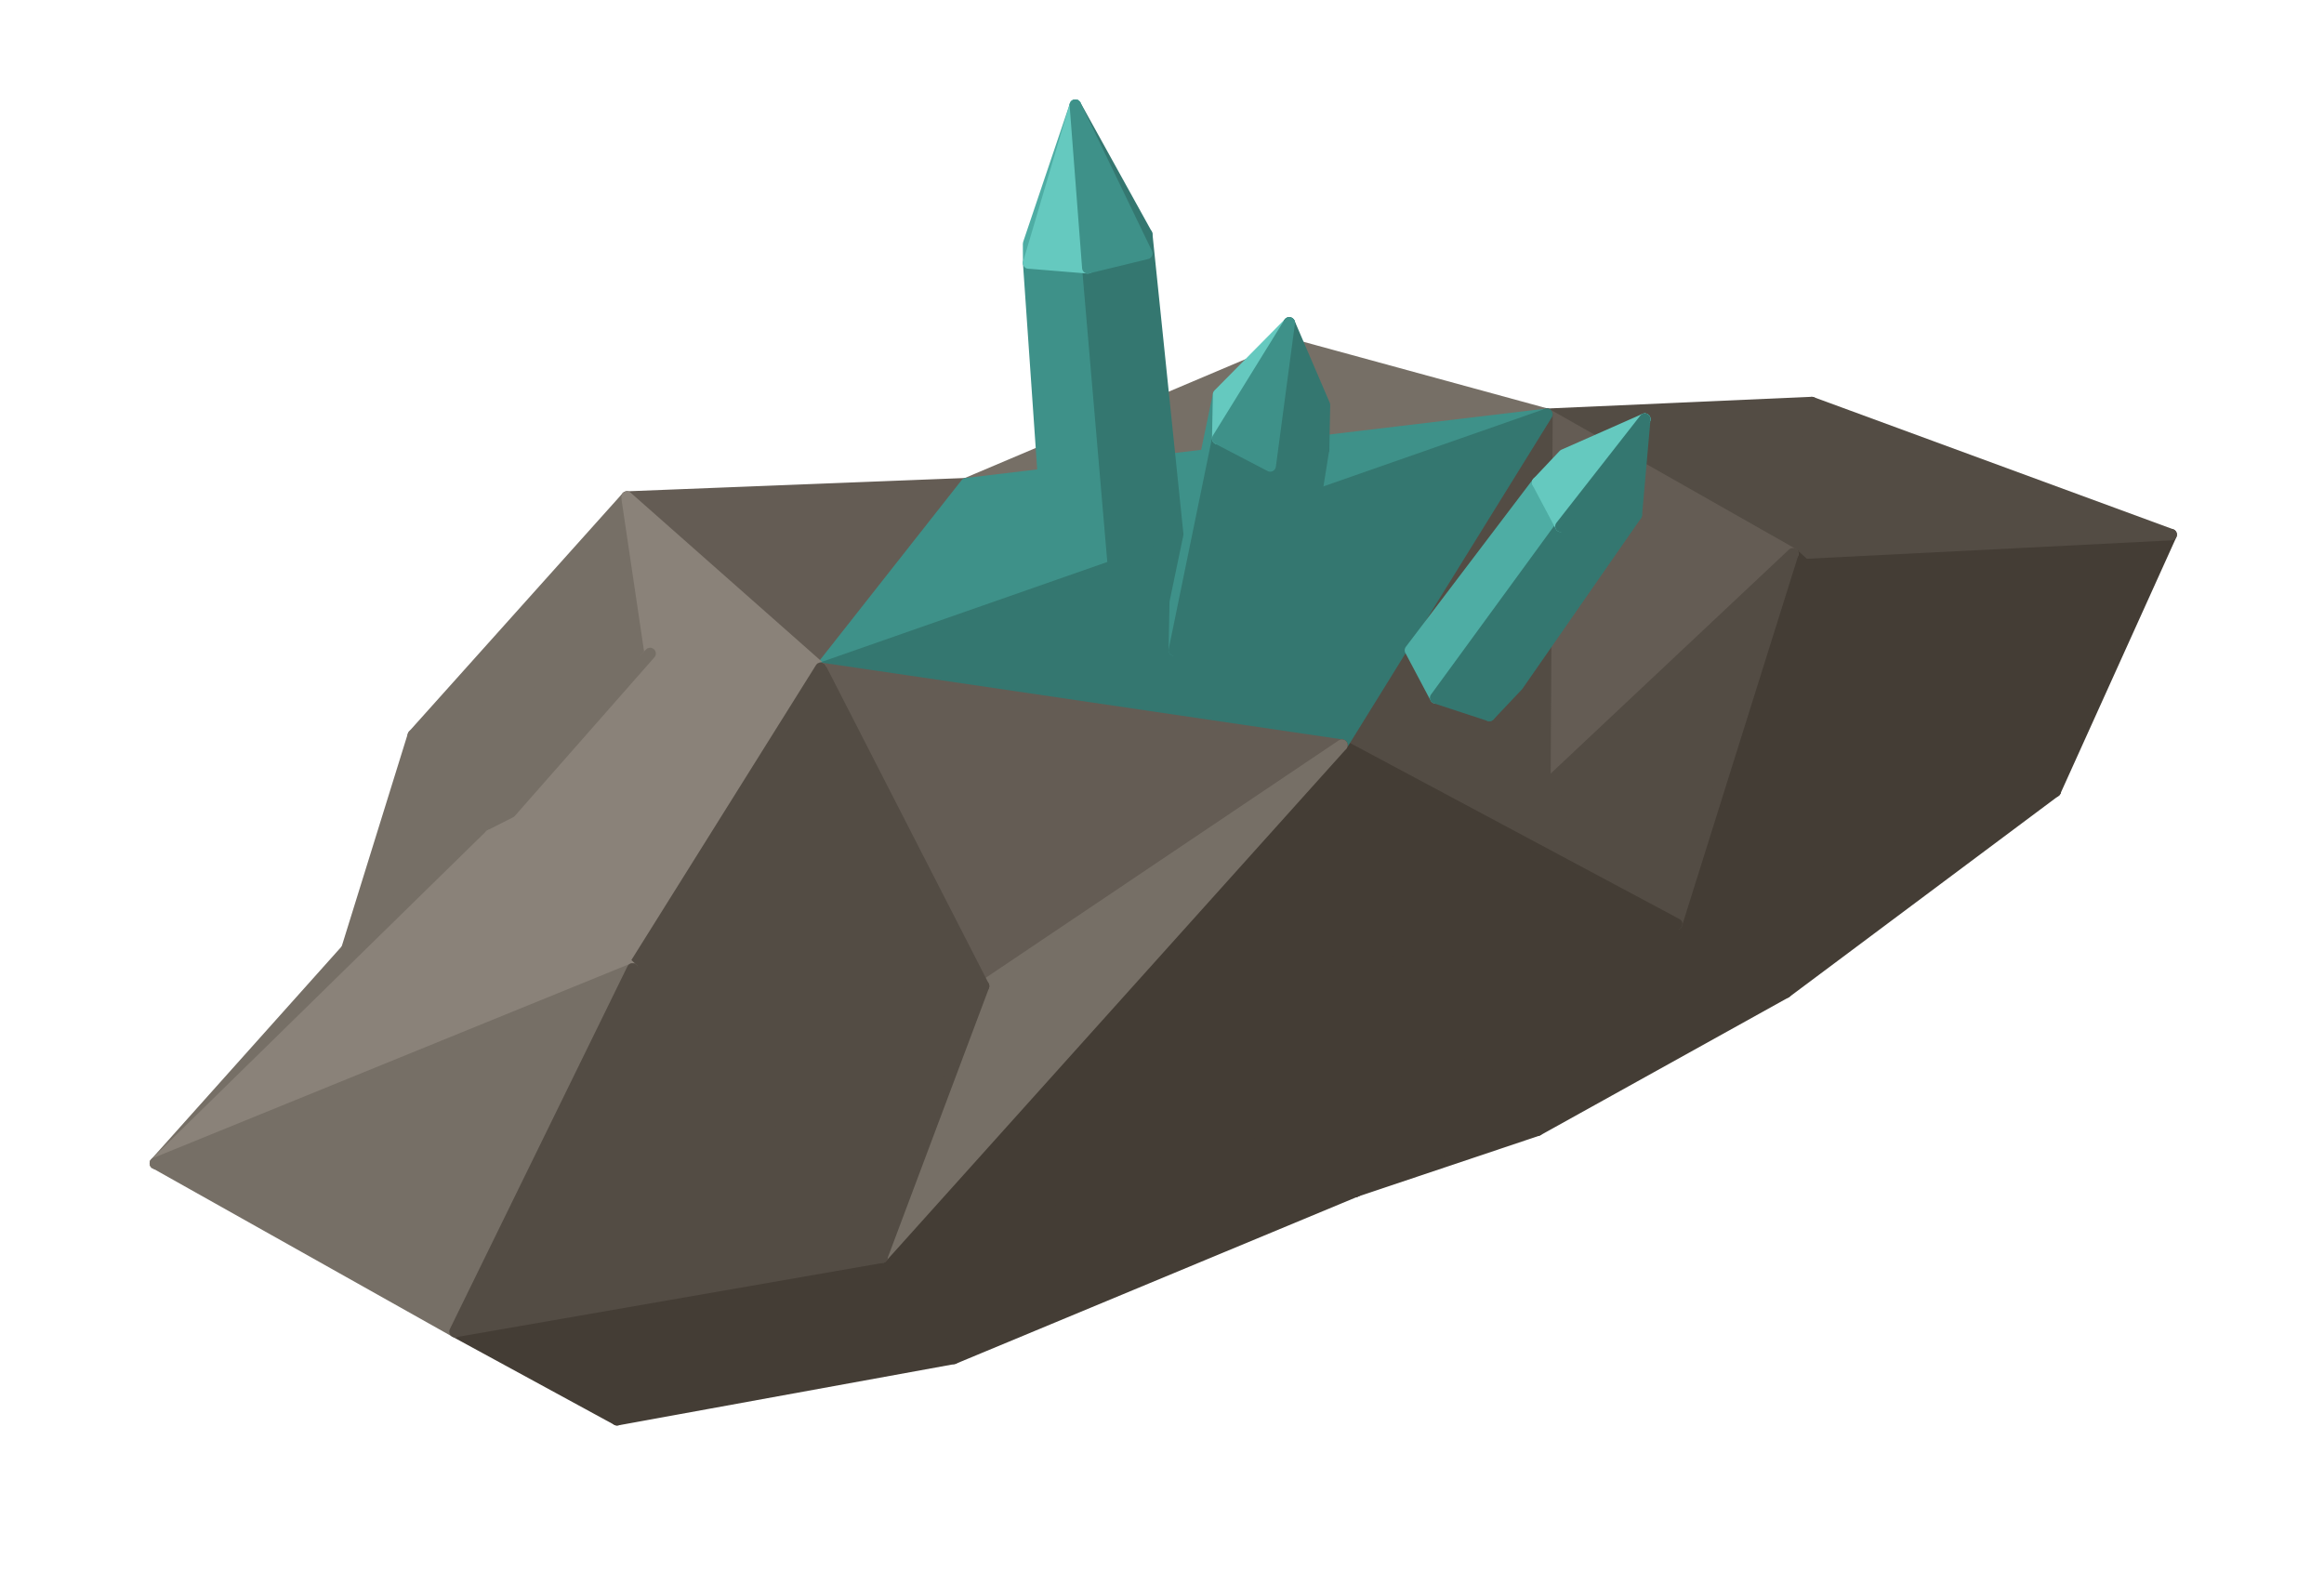
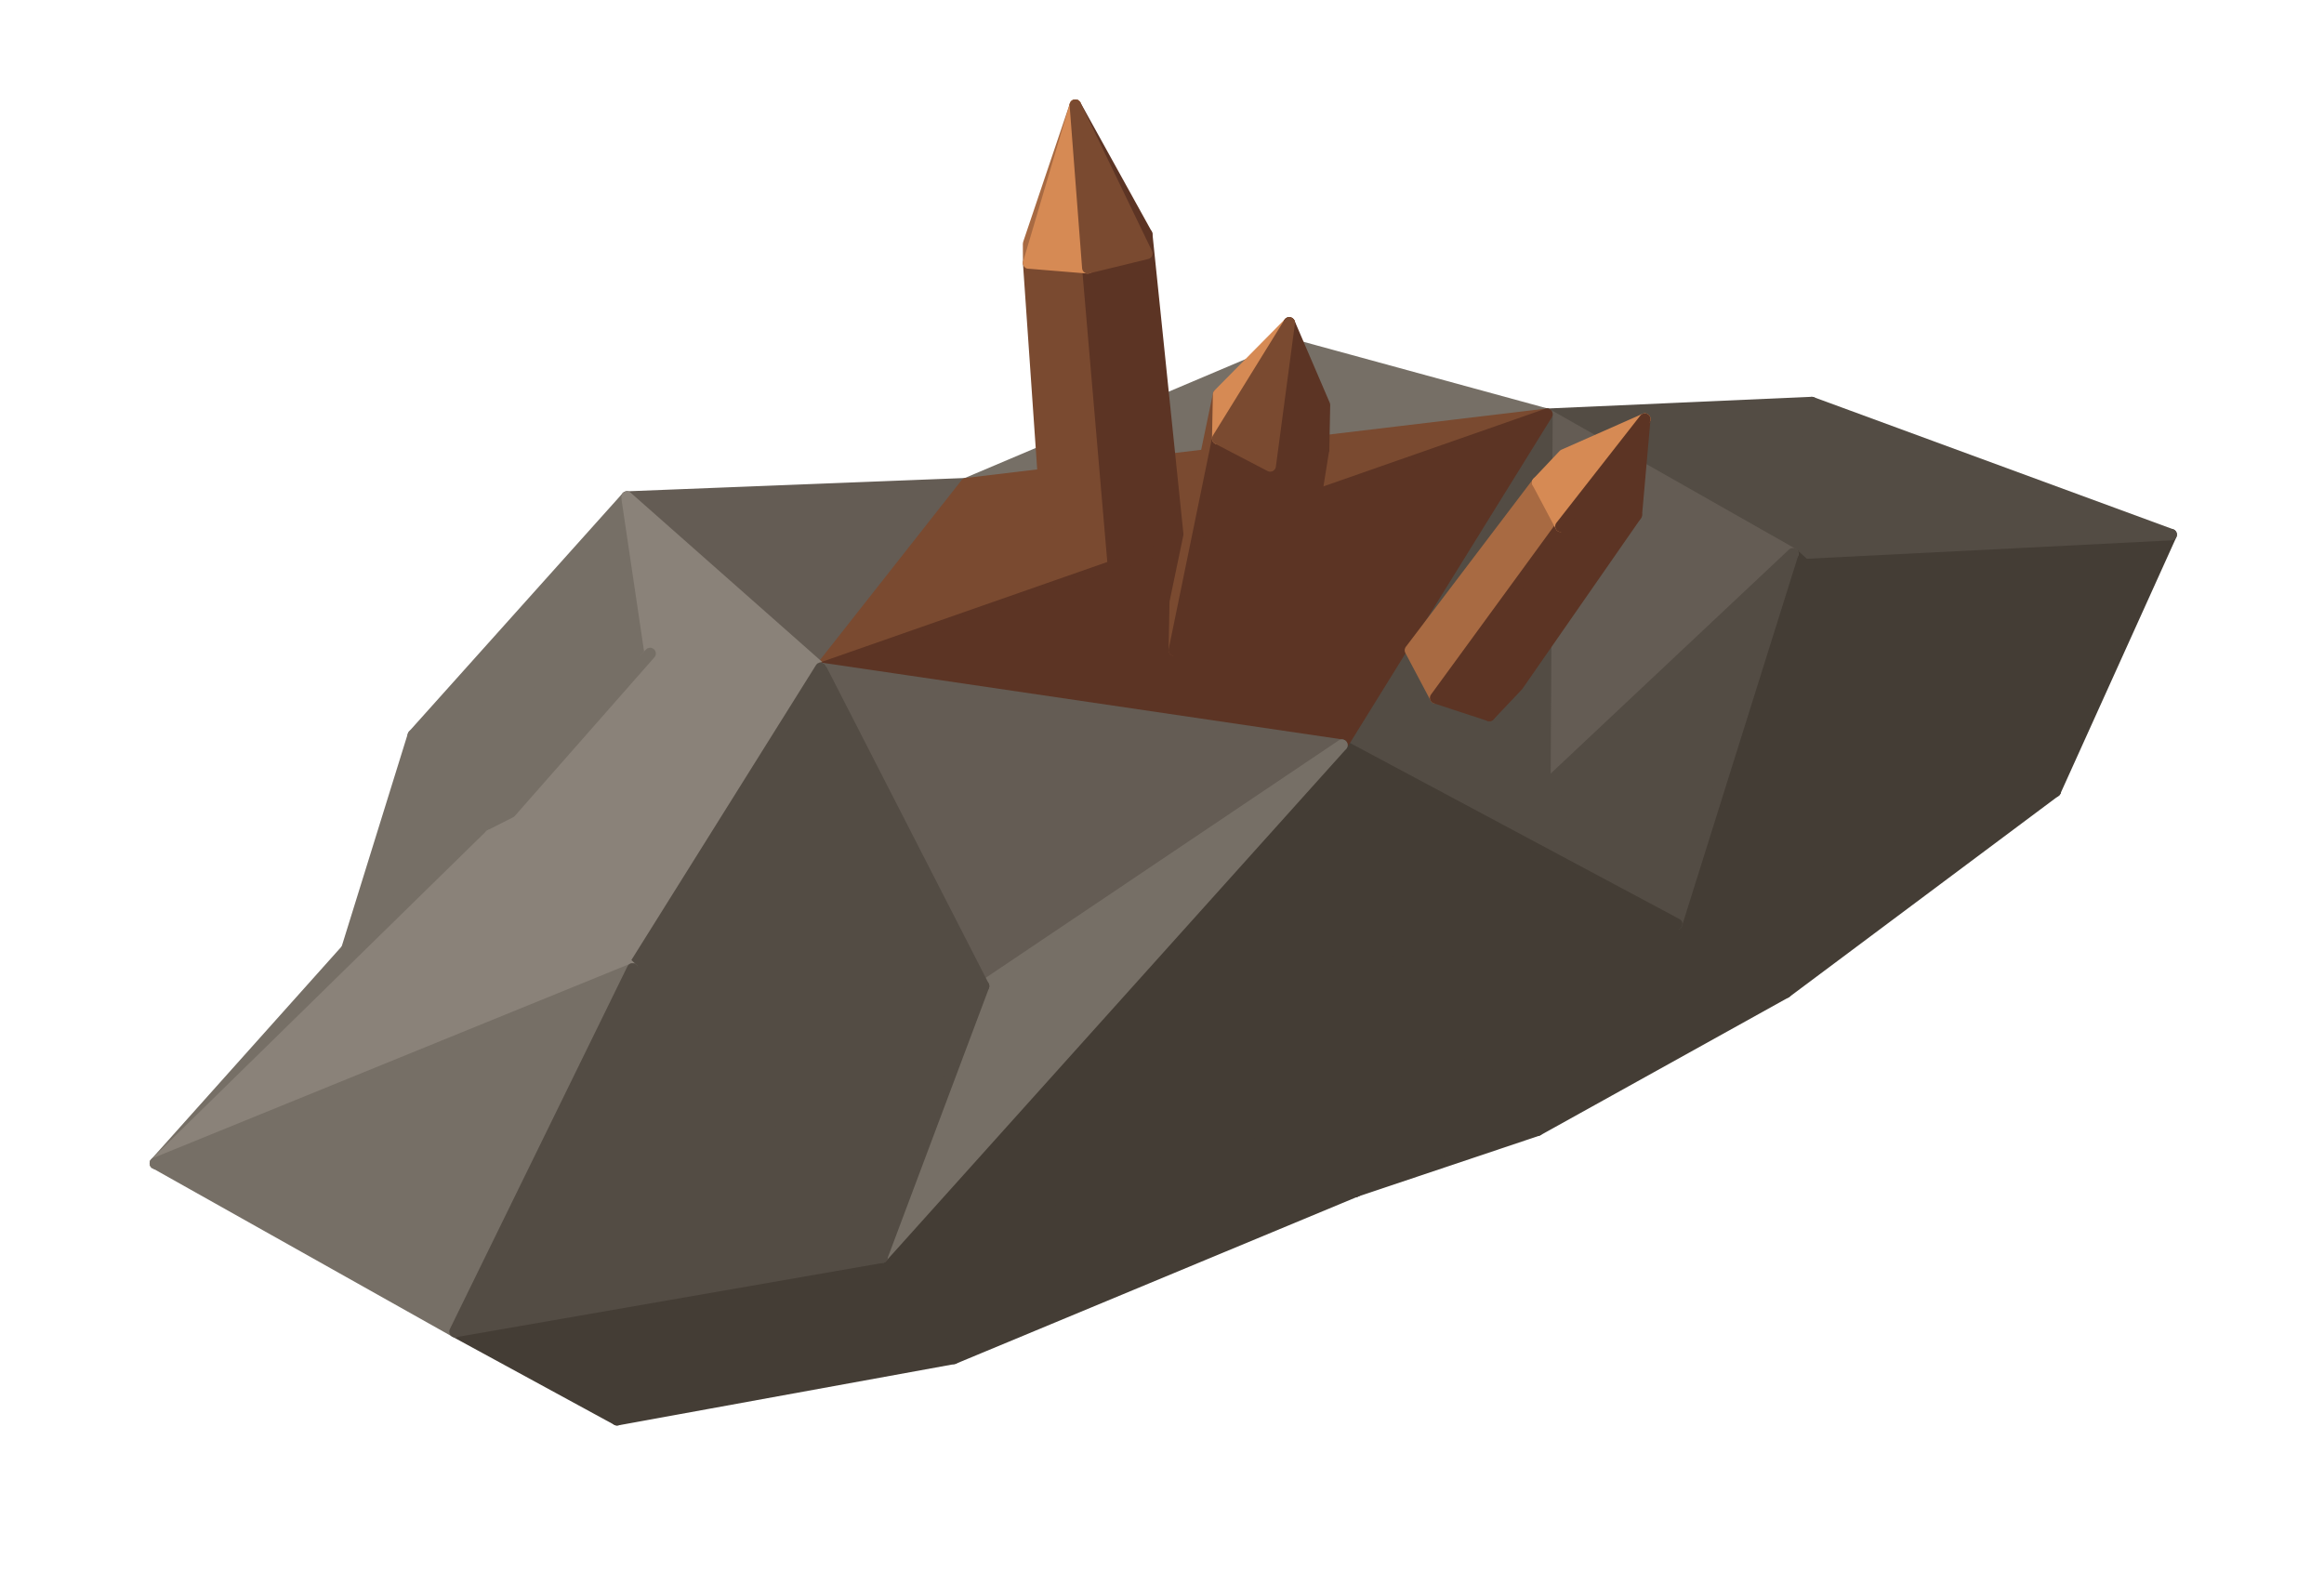
<svg xmlns="http://www.w3.org/2000/svg" width="106.75" height="72.188" viewBox="0 0 244 165">
  <polygon fill="#443D35" stroke="#443D35" stroke-width="1.2" stroke-linejoin="round" points="227.96,56.13 215.78,83.07 188.23,58.14" />
  <polygon fill="#534C44" stroke="#534C44" stroke-width="1.2" stroke-linejoin="round" points="227.96,56.13 188.23,58.14 190.22,42.26" />
  <polygon fill="#766F66" stroke="#766F66" stroke-width="1.2" stroke-linejoin="round" points="101.43,50.78 135.81,36.22 162.42,43.49" />
  <polygon fill="#443D35" stroke="#443D35" stroke-width="1.2" stroke-linejoin="round" points="187.50,104.19 176.03,97.01 215.78,83.07" />
  <polygon fill="#443D35" stroke="#443D35" stroke-width="1.2" stroke-linejoin="round" points="187.50,104.19 161.44,118.66 176.03,97.01" />
  <polygon fill="#766F66" stroke="#766F66" stroke-width="1.2" stroke-linejoin="round" points="43.39,77.20 65.82,52.18 68.26,68.61" />
  <polygon fill="#534C44" stroke="#534C44" stroke-width="1.2" stroke-linejoin="round" points="190.22,42.26 188.23,58.14 162.42,43.49" />
  <polygon fill="#443D35" stroke="#443D35" stroke-width="1.2" stroke-linejoin="round" points="215.78,83.07 176.03,97.01 188.23,58.14" />
  <polygon fill="#766F66" stroke="#766F66" stroke-width="1.2" stroke-linejoin="round" points="36.41,99.66 43.39,77.20 68.26,68.61" />
  <polygon fill="#443D35" stroke="#443D35" stroke-width="1.2" stroke-linejoin="round" points="161.44,118.66 142.37,125.06 176.03,97.01" />
  <polygon fill="#645C54" stroke="#645C54" stroke-width="1.2" stroke-linejoin="round" points="65.82,52.18 101.43,50.78 86.17,70.16" />
-   <polygon fill="#3E9189" stroke="#3E9189" stroke-width="1.2" stroke-linejoin="round" points="101.43,50.78 162.42,43.49 86.17,70.16" />
+   <polygon fill="#7A4A30" stroke="#7A4A30" stroke-width="1.2" stroke-linejoin="round" points="101.43,50.78 162.42,43.49 86.17,70.16" />
  <polygon fill="#645C54" stroke="#645C54" stroke-width="1.2" stroke-linejoin="round" points="188.23,58.14 162.20,82.61 162.42,43.49" />
  <polygon fill="#534C44" stroke="#534C44" stroke-width="1.2" stroke-linejoin="round" points="176.03,97.01 162.20,82.61 188.23,58.14" />
  <polygon fill="#443D35" stroke="#443D35" stroke-width="1.2" stroke-linejoin="round" points="142.37,125.06 150.24,112.60 176.03,97.01" />
-   <polygon fill="#347770" stroke="#347770" stroke-width="1.2" stroke-linejoin="round" points="123.69,56.47 123.71,58.66 120.41,26.61 120.40,24.60" />
-   <polygon fill="#3E9189" stroke="#3E9189" stroke-width="1.2" stroke-linejoin="round" points="116.97,60.30 110.22,59.74 108.00,27.61 114.21,28.12" />
-   <polygon fill="#347770" stroke="#347770" stroke-width="1.2" stroke-linejoin="round" points="123.71,58.66 116.97,60.30 114.21,28.12 120.41,26.61" />
-   <polygon fill="#4EADA4" stroke="#4EADA4" stroke-width="1.2" stroke-linejoin="round" points="108.00,27.61 107.99,25.59 112.90,11.04" />
-   <polygon fill="#347770" stroke="#347770" stroke-width="1.2" stroke-linejoin="round" points="120.40,24.60 120.41,26.61 112.90,11.04" />
+   <polygon fill="#5C3424" stroke="#5C3424" stroke-width="1.2" stroke-linejoin="round" points="123.69,56.47 123.71,58.66 120.41,26.61 120.40,24.60" />
+   <polygon fill="#7A4A30" stroke="#7A4A30" stroke-width="1.2" stroke-linejoin="round" points="116.97,60.30 110.22,59.74 108.00,27.61 114.21,28.12" />
+   <polygon fill="#5C3424" stroke="#5C3424" stroke-width="1.2" stroke-linejoin="round" points="123.71,58.66 116.97,60.30 114.21,28.12 120.41,26.61" />
+   <polygon fill="#A86A42" stroke="#A86A42" stroke-width="1.2" stroke-linejoin="round" points="108.00,27.61 107.99,25.59 112.90,11.04" />
+   <polygon fill="#5C3424" stroke="#5C3424" stroke-width="1.2" stroke-linejoin="round" points="120.40,24.60 120.41,26.61 112.90,11.04" />
  <polygon fill="#534C44" stroke="#534C44" stroke-width="1.2" stroke-linejoin="round" points="162.20,82.61 140.89,78.23 162.42,43.49" />
  <polygon fill="#8A8279" stroke="#8A8279" stroke-width="1.2" stroke-linejoin="round" points="68.26,68.61 65.82,52.18 86.17,70.16" />
  <polygon fill="#534C44" stroke="#534C44" stroke-width="1.2" stroke-linejoin="round" points="176.03,97.01 140.89,78.23 162.20,82.61" />
-   <polygon fill="#65C9BF" stroke="#65C9BF" stroke-width="1.2" stroke-linejoin="round" points="114.21,28.12 108.00,27.61 112.90,11.04" />
-   <polygon fill="#3E9189" stroke="#3E9189" stroke-width="1.2" stroke-linejoin="round" points="120.41,26.61 114.21,28.12 112.90,11.04" />
+   <polygon fill="#D68A54" stroke="#D68A54" stroke-width="1.2" stroke-linejoin="round" points="114.21,28.12 108.00,27.61 112.90,11.04" />
+   <polygon fill="#7A4A30" stroke="#7A4A30" stroke-width="1.2" stroke-linejoin="round" points="120.41,26.61 114.21,28.12 112.90,11.04" />
  <polygon fill="#443D35" stroke="#443D35" stroke-width="1.2" stroke-linejoin="round" points="176.03,97.01 150.24,112.60 140.89,78.23" />
  <polygon fill="#766F66" stroke="#766F66" stroke-width="1.2" stroke-linejoin="round" points="16.31,122.13 36.41,99.66 68.26,68.61" />
-   <polygon fill="#347770" stroke="#347770" stroke-width="1.2" stroke-linejoin="round" points="140.89,78.23 86.17,70.16 162.42,43.49" />
+   <polygon fill="#5C3424" stroke="#5C3424" stroke-width="1.2" stroke-linejoin="round" points="140.89,78.23 86.17,70.16 162.42,43.49" />
  <polygon fill="#443D35" stroke="#443D35" stroke-width="1.2" stroke-linejoin="round" points="142.37,125.06 92.58,132.00 150.24,112.60" />
-   <polygon fill="#347770" stroke="#347770" stroke-width="1.2" stroke-linejoin="round" points="159.35,71.97 156.37,75.12 169.06,56.96 171.80,54.06" />
+   <polygon fill="#5C3424" stroke="#5C3424" stroke-width="1.2" stroke-linejoin="round" points="159.35,71.97 156.37,75.12 169.06,56.96 171.80,54.06" />
  <polygon fill="#443D35" stroke="#443D35" stroke-width="1.2" stroke-linejoin="round" points="142.37,125.06 100.13,142.62 92.58,132.00" />
-   <polygon fill="#4EADA4" stroke="#4EADA4" stroke-width="1.2" stroke-linejoin="round" points="150.73,73.27 148.08,68.27 161.44,50.66 163.88,55.26" />
-   <polygon fill="#347770" stroke="#347770" stroke-width="1.2" stroke-linejoin="round" points="156.37,75.12 150.73,73.27 163.88,55.26 169.06,56.96" />
+   <polygon fill="#A86A42" stroke="#A86A42" stroke-width="1.2" stroke-linejoin="round" points="150.73,73.27 148.08,68.27 161.44,50.66 163.88,55.26" />
+   <polygon fill="#5C3424" stroke="#5C3424" stroke-width="1.2" stroke-linejoin="round" points="156.37,75.12 150.73,73.27 163.88,55.26 169.06,56.96" />
  <polygon fill="#8A8279" stroke="#8A8279" stroke-width="1.2" stroke-linejoin="round" points="51.47,87.69 68.26,68.61 86.17,70.16" />
  <polygon fill="#766F66" stroke="#766F66" stroke-width="1.2" stroke-linejoin="round" points="16.31,122.13 68.26,68.61 51.47,87.69" />
-   <polygon fill="#3E9189" stroke="#3E9189" stroke-width="1.2" stroke-linejoin="round" points="123.29,68.26 123.39,63.22 127.94,41.41 127.85,46.05" />
+   <polygon fill="#7A4A30" stroke="#7A4A30" stroke-width="1.2" stroke-linejoin="round" points="123.29,68.26 123.39,63.22 127.94,41.41 127.85,46.05" />
  <polygon fill="#443D35" stroke="#443D35" stroke-width="1.2" stroke-linejoin="round" points="150.24,112.60 92.58,132.00 140.89,78.23" />
  <polygon fill="#645C54" stroke="#645C54" stroke-width="1.2" stroke-linejoin="round" points="140.89,78.23 103.27,103.53 86.17,70.16" />
-   <polygon fill="#347770" stroke="#347770" stroke-width="1.2" stroke-linejoin="round" points="135.39,69.47 129.29,71.38 133.36,48.92 138.97,47.16" />
-   <polygon fill="#347770" stroke="#347770" stroke-width="1.2" stroke-linejoin="round" points="129.29,71.38 123.29,68.26 127.85,46.05 133.36,48.92" />
+   <polygon fill="#5C3424" stroke="#5C3424" stroke-width="1.2" stroke-linejoin="round" points="135.39,69.47 129.29,71.38 133.36,48.92 138.97,47.16" />
+   <polygon fill="#5C3424" stroke="#5C3424" stroke-width="1.2" stroke-linejoin="round" points="129.29,71.38 123.29,68.26 127.85,46.05 133.36,48.92" />
  <polygon fill="#443D35" stroke="#443D35" stroke-width="1.2" stroke-linejoin="round" points="100.13,142.62 64.78,149.06 92.58,132.00" />
-   <polygon fill="#65C9BF" stroke="#65C9BF" stroke-width="1.2" stroke-linejoin="round" points="161.44,50.66 164.18,47.76 172.69,44.00" />
-   <polygon fill="#347770" stroke="#347770" stroke-width="1.2" stroke-linejoin="round" points="171.80,54.06 169.06,56.96 172.69,44.00" />
-   <polygon fill="#65C9BF" stroke="#65C9BF" stroke-width="1.2" stroke-linejoin="round" points="163.88,55.26 161.44,50.66 172.69,44.00" />
-   <polygon fill="#347770" stroke="#347770" stroke-width="1.2" stroke-linejoin="round" points="169.06,56.96 163.88,55.26 172.69,44.00" />
+   <polygon fill="#D68A54" stroke="#D68A54" stroke-width="1.2" stroke-linejoin="round" points="161.44,50.66 164.18,47.76 172.69,44.00" />
+   <polygon fill="#5C3424" stroke="#5C3424" stroke-width="1.2" stroke-linejoin="round" points="171.80,54.06 169.06,56.96 172.69,44.00" />
+   <polygon fill="#D68A54" stroke="#D68A54" stroke-width="1.2" stroke-linejoin="round" points="163.88,55.26 161.44,50.66 172.69,44.00" />
+   <polygon fill="#5C3424" stroke="#5C3424" stroke-width="1.2" stroke-linejoin="round" points="169.06,56.96 163.88,55.26 172.69,44.00" />
  <polygon fill="#766F66" stroke="#766F66" stroke-width="1.2" stroke-linejoin="round" points="92.58,132.00 103.27,103.53 140.89,78.23" />
  <polygon fill="#8A8279" stroke="#8A8279" stroke-width="1.2" stroke-linejoin="round" points="66.41,101.73 51.47,87.69 86.17,70.16" />
  <polygon fill="#534C44" stroke="#534C44" stroke-width="1.2" stroke-linejoin="round" points="103.27,103.53 66.41,101.73 86.17,70.16" />
-   <polygon fill="#347770" stroke="#347770" stroke-width="1.2" stroke-linejoin="round" points="139.06,42.52 138.97,47.16 135.36,33.90" />
+   <polygon fill="#5C3424" stroke="#5C3424" stroke-width="1.2" stroke-linejoin="round" points="139.06,42.52 138.97,47.16 135.36,33.90" />
  <polygon fill="#8A8279" stroke="#8A8279" stroke-width="1.2" stroke-linejoin="round" points="16.31,122.13 51.47,87.69 66.41,101.73" />
-   <polygon fill="#65C9BF" stroke="#65C9BF" stroke-width="1.2" stroke-linejoin="round" points="127.85,46.05 127.94,41.41 135.36,33.90" />
-   <polygon fill="#347770" stroke="#347770" stroke-width="1.2" stroke-linejoin="round" points="138.97,47.16 133.36,48.92 135.36,33.90" />
-   <polygon fill="#3E9189" stroke="#3E9189" stroke-width="1.2" stroke-linejoin="round" points="133.36,48.92 127.85,46.05 135.36,33.90" />
+   <polygon fill="#D68A54" stroke="#D68A54" stroke-width="1.2" stroke-linejoin="round" points="127.85,46.05 127.94,41.41 135.36,33.90" />
+   <polygon fill="#5C3424" stroke="#5C3424" stroke-width="1.2" stroke-linejoin="round" points="138.97,47.16 133.36,48.92 135.36,33.90" />
+   <polygon fill="#7A4A30" stroke="#7A4A30" stroke-width="1.2" stroke-linejoin="round" points="133.36,48.92 127.85,46.05 135.36,33.90" />
  <polygon fill="#443D35" stroke="#443D35" stroke-width="1.2" stroke-linejoin="round" points="64.78,149.06 47.77,139.80 92.58,132.00" />
  <polygon fill="#534C44" stroke="#534C44" stroke-width="1.2" stroke-linejoin="round" points="92.58,132.00 66.41,101.73 103.27,103.53" />
  <polygon fill="#766F66" stroke="#766F66" stroke-width="1.2" stroke-linejoin="round" points="47.77,139.80 16.31,122.13 66.41,101.73" />
  <polygon fill="#534C44" stroke="#534C44" stroke-width="1.2" stroke-linejoin="round" points="92.58,132.00 47.77,139.80 66.41,101.73" />
</svg>
